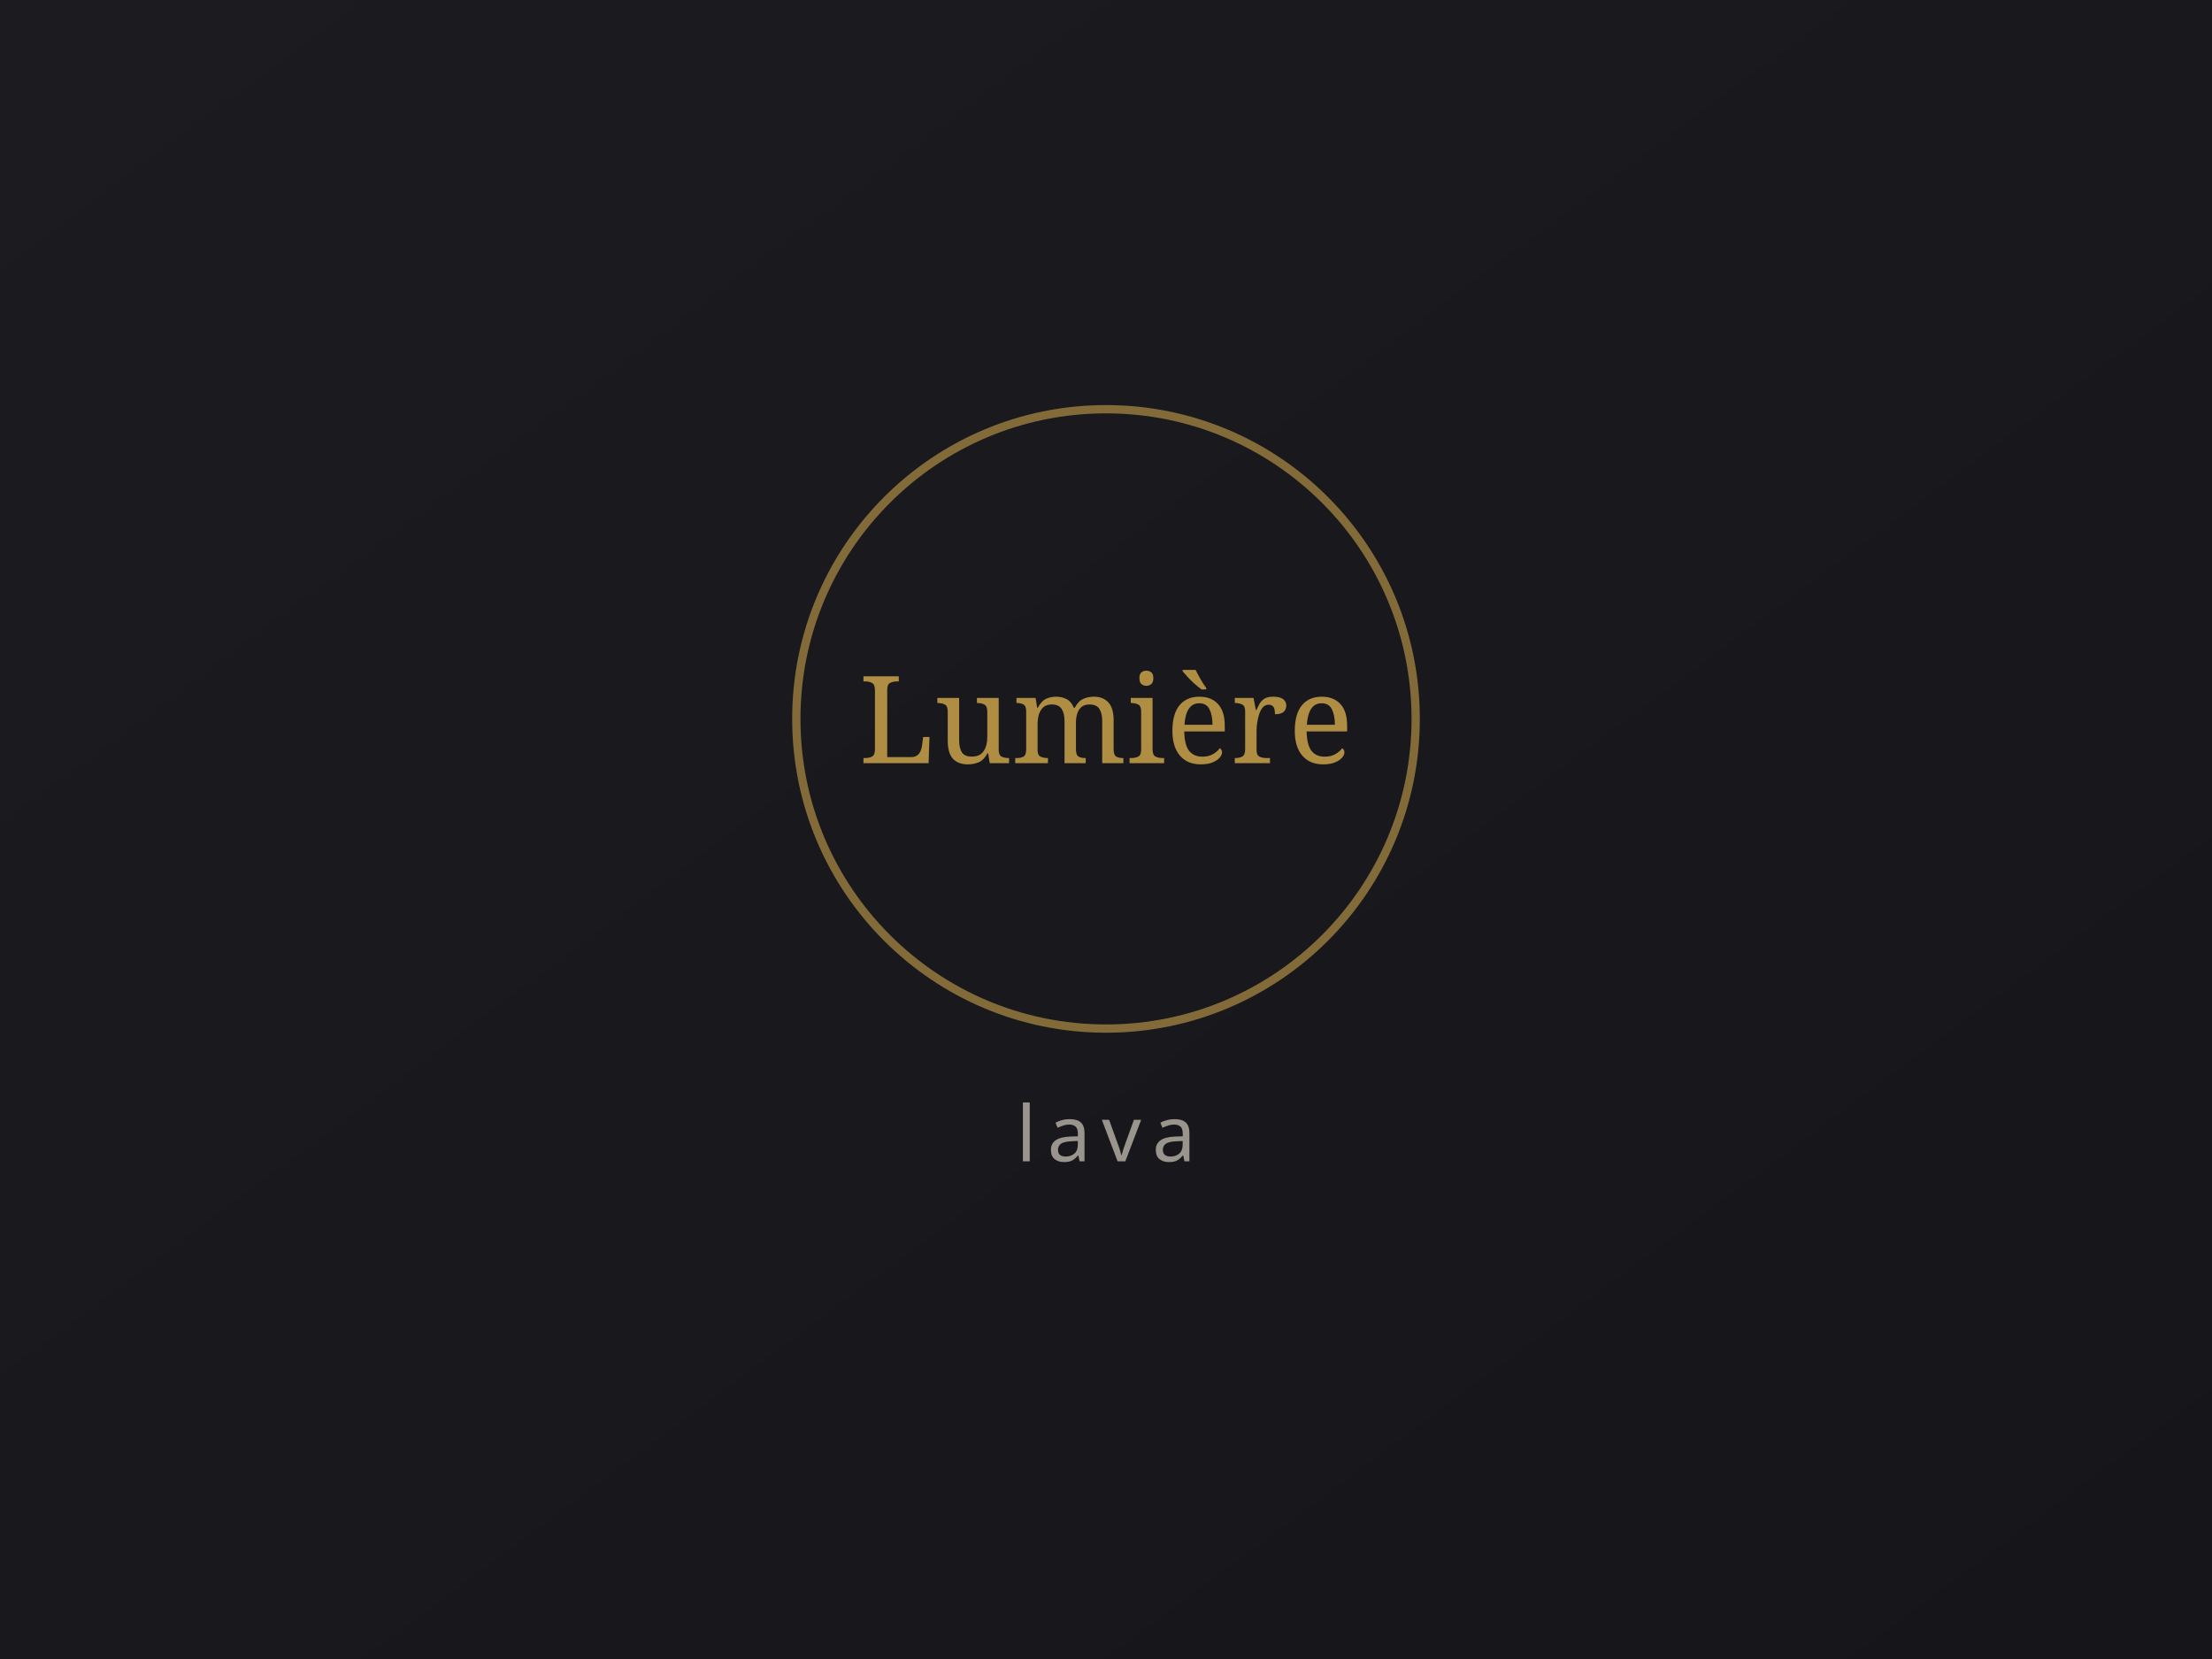
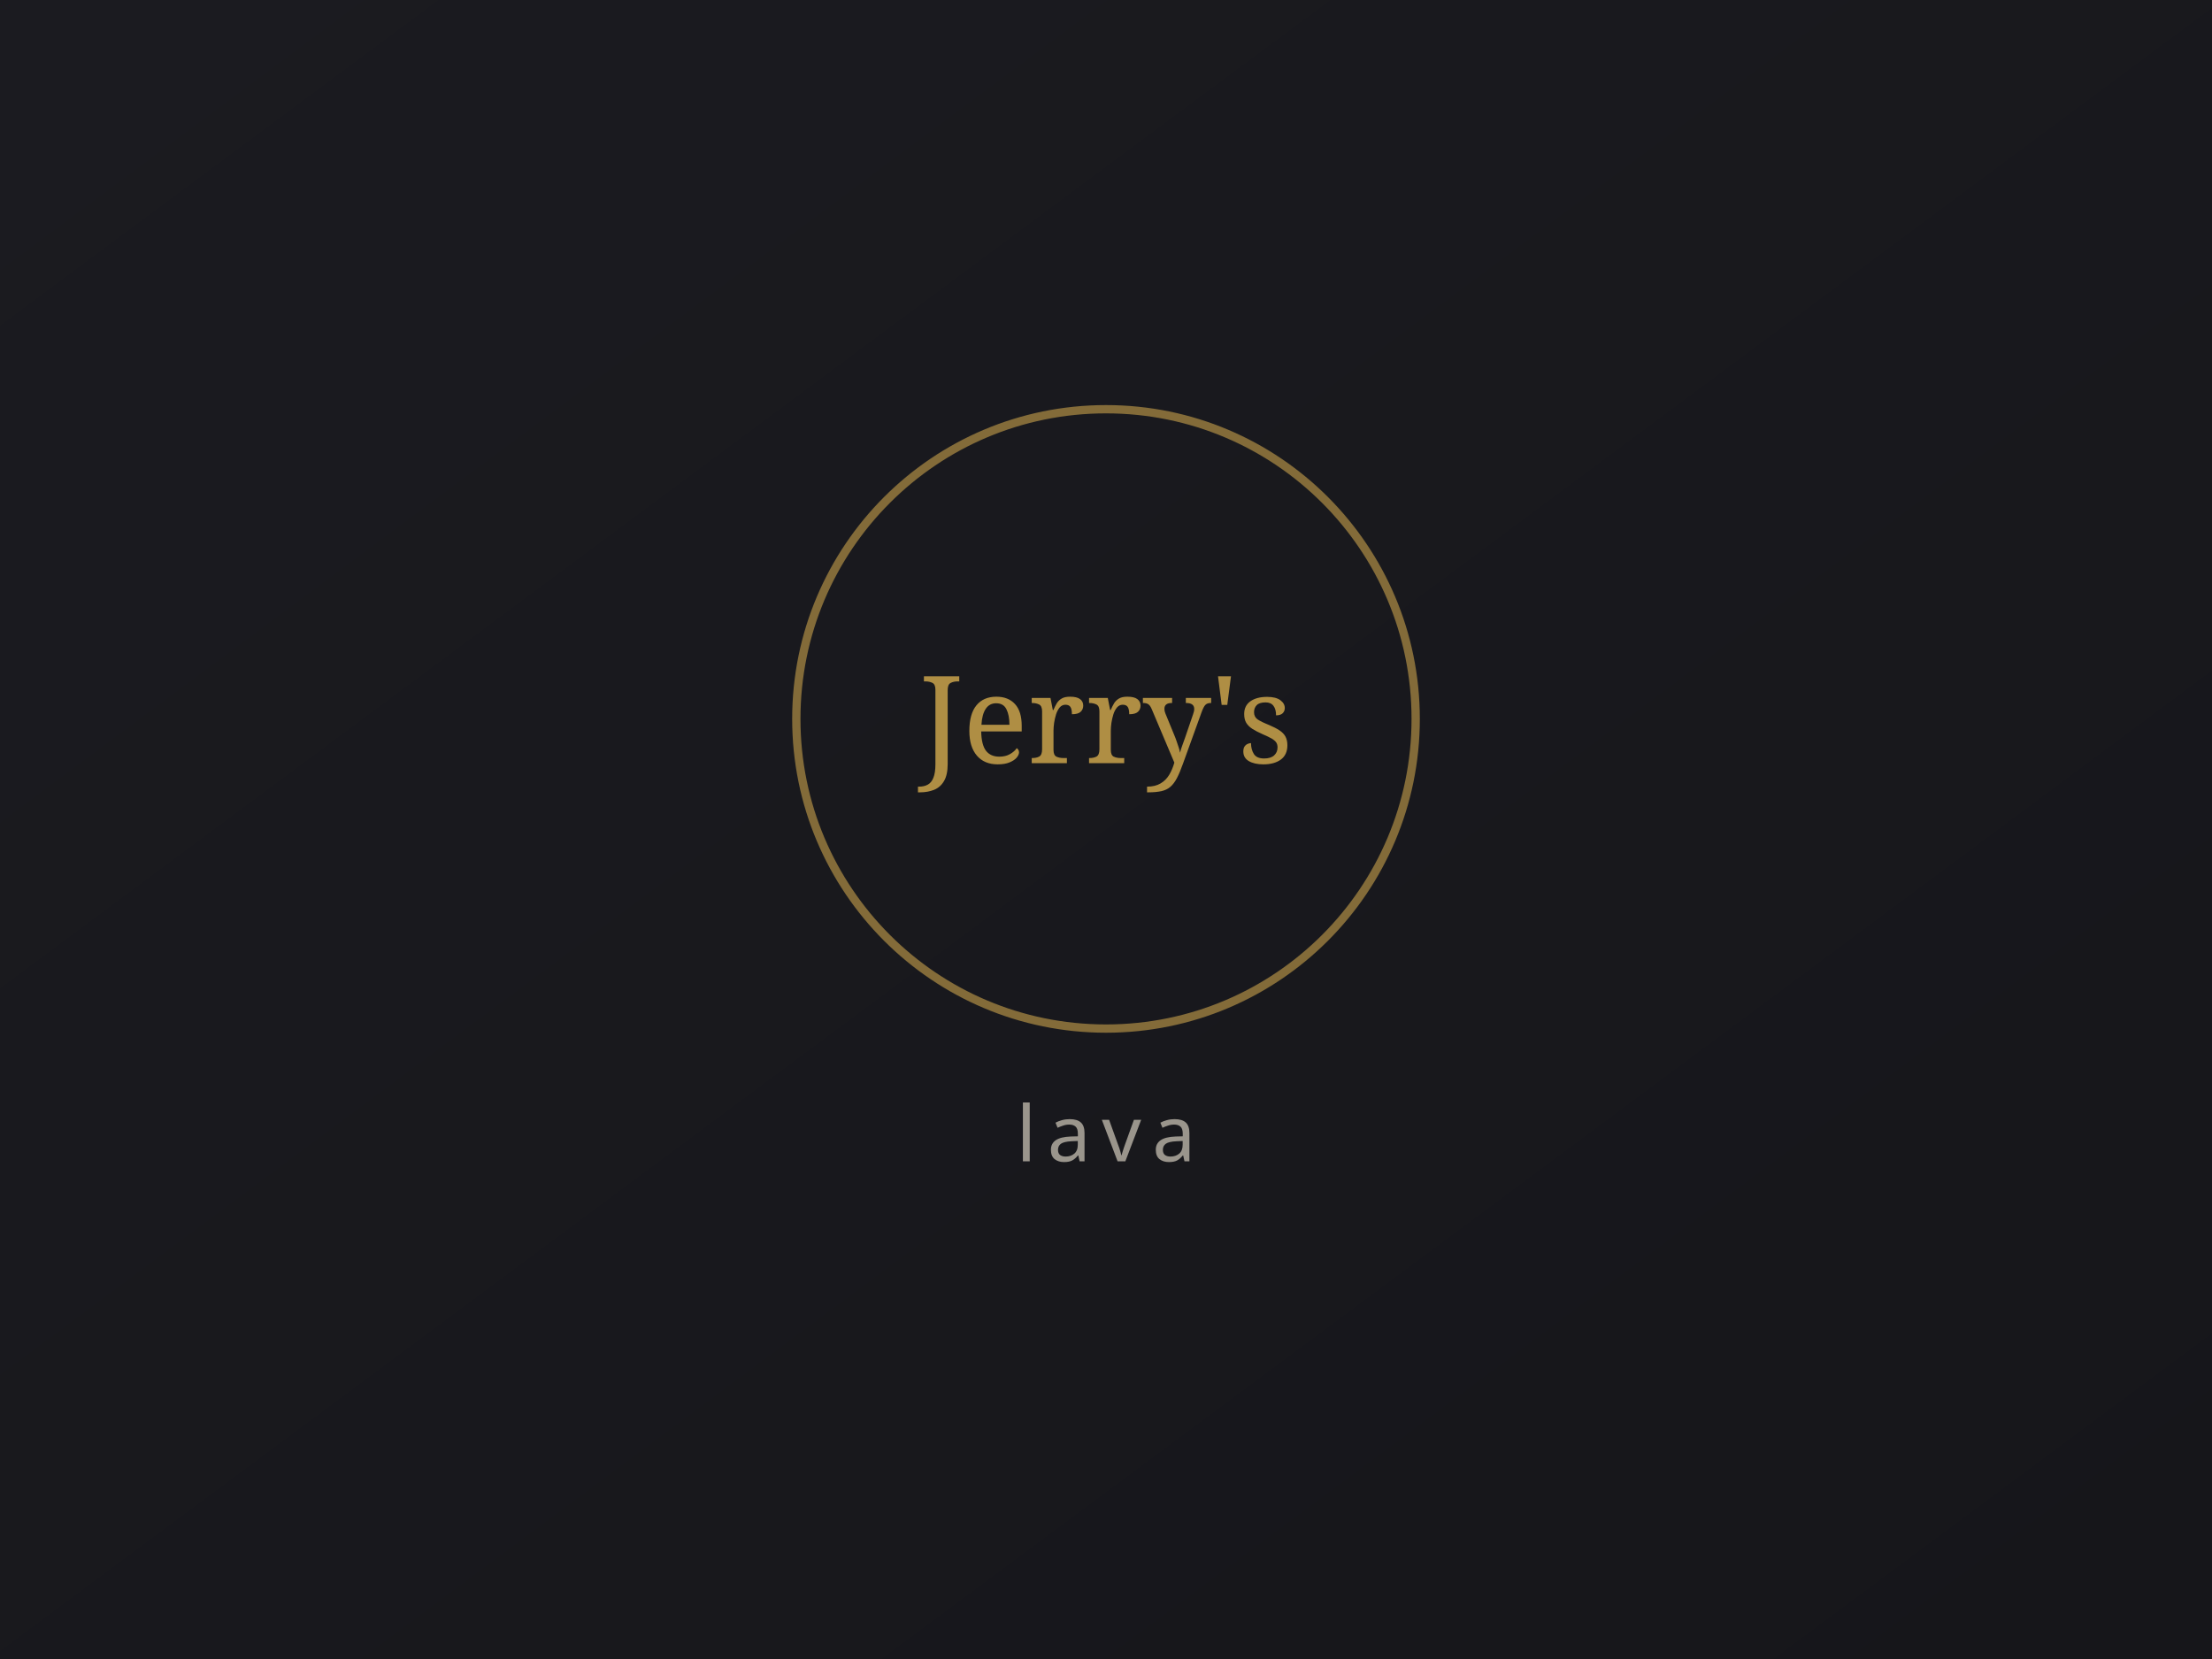
<svg xmlns="http://www.w3.org/2000/svg" width="400" height="300" viewBox="0 0 400 300">
  <defs>
    <linearGradient id="g" x1="0" y1="0" x2="1" y2="1">
      <stop offset="0%" stop-color="#1b1b20" />
      <stop offset="100%" stop-color="#16161a" />
    </linearGradient>
  </defs>
  <rect width="400" height="300" fill="url(#g)" />
  <circle cx="200" cy="130" r="56" fill="none" stroke="#c9a24b" stroke-width="1.5" opacity="0.6" />
-   <text x="200" y="138" text-anchor="middle" font-family="Georgia, serif" font-size="22" fill="#c9a24b" opacity="0.85">Lumière</text>
+   <text x="200" y="138" text-anchor="middle" font-family="Georgia, serif" font-size="22" fill="#c9a24b" opacity="0.85">Jerry's</text>
  <text x="200" y="210" text-anchor="middle" font-family="sans-serif" font-size="14" fill="#9a958c" letter-spacing="2">lava</text>
</svg>
